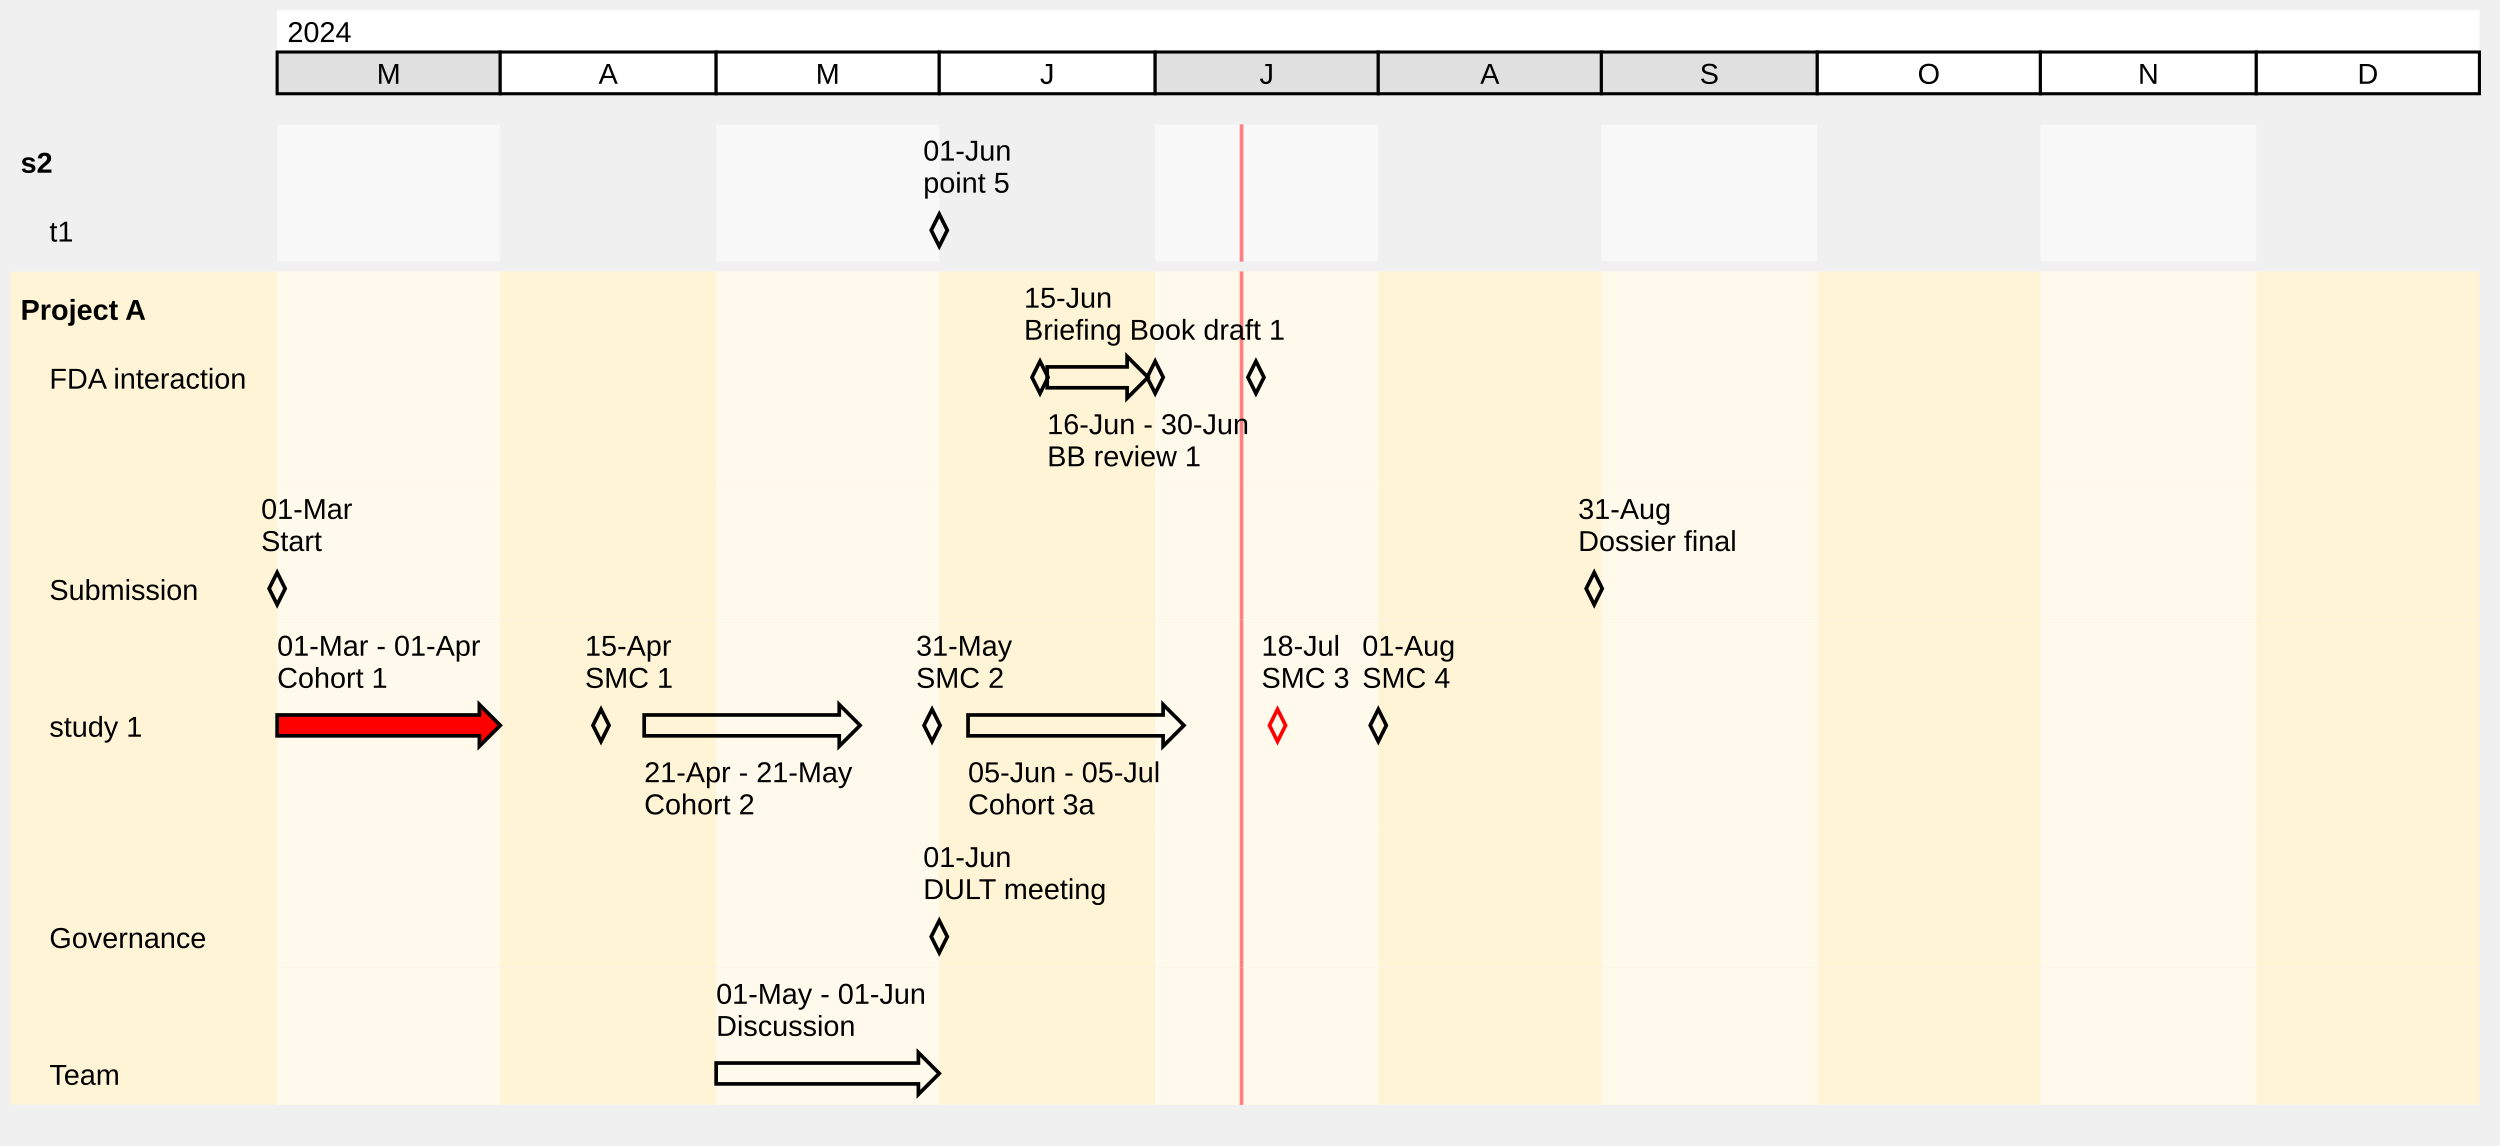
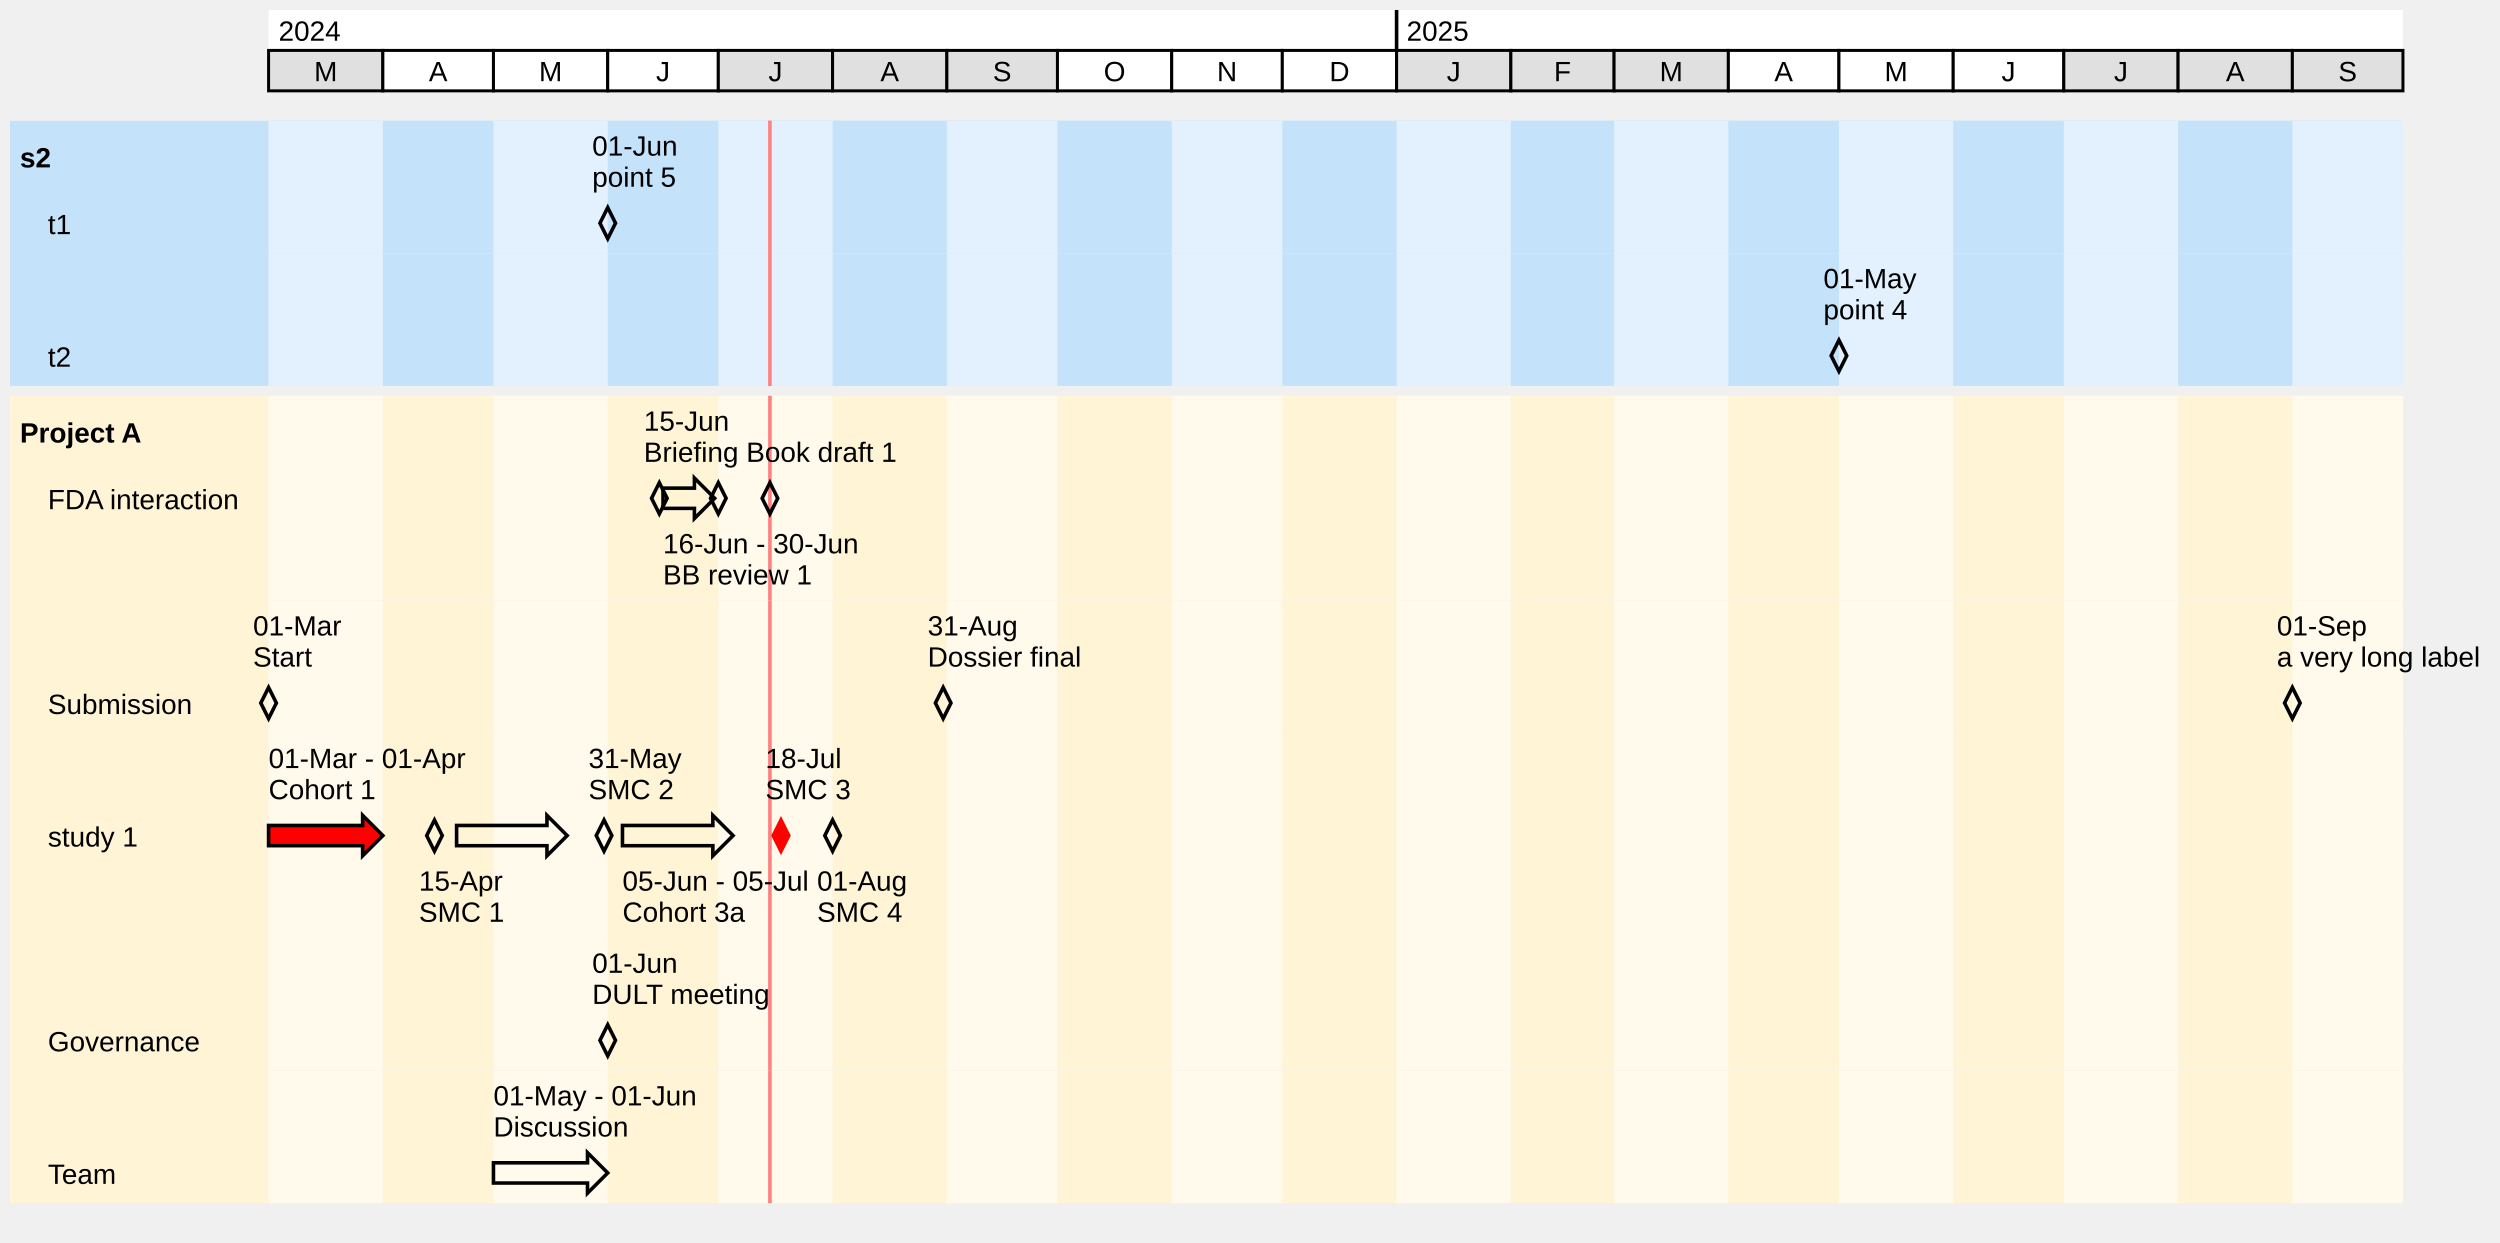
- <svg xmlns="http://www.w3.org/2000/svg" width="1215.0" height="556.84" viewbox="0 0 1200 0.447">
+ <svg xmlns="http://www.w3.org/2000/svg" width="1253.668" height="623.32" viewbox="0 0 1200 0.503">
  <style>text {font-family: Arial; font-size: 14.0px ;}</style>
  <rect x="5" y="5" width="1200" height="40.56" style="stroke:black;  stroke-width:0; fill:transparent; fill-opacity:1" />
  <text x="10" y="28.4" font-weight="bold" />
  <rect x="134.688" y="5" width="1070.312" height="20.28" style="stroke:black;  stroke-width:0; fill:#f0f0f0; fill-opacity:1" />
  <rect x="134.688" y="5" width="1070.312" height="20.28" style="stroke:transparent;  stroke-width:1; fill:white; fill-opacity:1" />
  <text x="139.688" y="20.44" font-weight="normal">2024</text>
+   <text x="705.345" y="20.44" font-weight="normal">2025</text>
+   <line x1="700.345" y1="5" x2="700.345" y2="25.28" style="stroke:black; stroke-width:1.8; " />
  <text x="24.0" y="30.64" font-weight="normal" />
  <rect x="134.688" y="25.28" width="1070.312" height="20.28" style="stroke:black;  stroke-width:0; fill:#f0f0f0; fill-opacity:1" />
  <rect x="134.688" y="25.28" width="1070.312" height="20.28" style="stroke:black;  stroke-width:0; fill:white; fill-opacity:1" />
-   <rect x="134.688" y="25.28" width="108.43" height="20.28" style="stroke:black;  stroke-width:1.5; fill:#e0e0e0; fill-opacity:1" />
-   <text x="183.075" y="40.72" font-weight="normal">M</text>
-   <rect x="243.118" y="25.28" width="104.933" height="20.28" style="stroke:black;  stroke-width:1.5; fill:white; fill-opacity:1" />
-   <text x="290.912" y="40.72" font-weight="normal">A</text>
-   <rect x="348.05" y="25.28" width="108.43" height="20.28" style="stroke:black;  stroke-width:1.5; fill:white; fill-opacity:1" />
-   <text x="396.438" y="40.72" font-weight="normal">M</text>
-   <rect x="456.481" y="25.28" width="104.933" height="20.28" style="stroke:black;  stroke-width:1.5; fill:white; fill-opacity:1" />
-   <text x="505.447" y="40.72" font-weight="normal">J</text>
-   <rect x="561.413" y="25.28" width="108.43" height="20.28" style="stroke:black;  stroke-width:1.5; fill:#e0e0e0; fill-opacity:1" />
-   <text x="612.129" y="40.72" font-weight="normal">J</text>
-   <rect x="669.844" y="25.28" width="108.43" height="20.28" style="stroke:black;  stroke-width:1.5; fill:#e0e0e0; fill-opacity:1" />
-   <text x="719.387" y="40.72" font-weight="normal">A</text>
-   <rect x="778.274" y="25.28" width="104.933" height="20.28" style="stroke:black;  stroke-width:1.5; fill:#e0e0e0; fill-opacity:1" />
-   <text x="826.069" y="40.72" font-weight="normal">S</text>
-   <rect x="883.207" y="25.28" width="108.43" height="20.28" style="stroke:black;  stroke-width:1.5; fill:white; fill-opacity:1" />
-   <text x="931.977" y="40.72" font-weight="normal">O</text>
-   <rect x="991.637" y="25.28" width="104.933" height="20.28" style="stroke:black;  stroke-width:1.5; fill:white; fill-opacity:1" />
-   <text x="1039.049" y="40.72" font-weight="normal">N</text>
-   <rect x="1096.57" y="25.28" width="108.43" height="20.28" style="stroke:black;  stroke-width:1.5; fill:white; fill-opacity:1" />
-   <text x="1145.73" y="40.72" font-weight="normal">D</text>
+   <rect x="134.688" y="25.28" width="57.305" height="20.28" style="stroke:black;  stroke-width:1.5; fill:#e0e0e0; fill-opacity:1" />
+   <text x="157.512" y="40.72" font-weight="normal">M</text>
+   <rect x="191.993" y="25.28" width="55.457" height="20.28" style="stroke:black;  stroke-width:1.5; fill:white; fill-opacity:1" />
+   <text x="215.049" y="40.72" font-weight="normal">A</text>
+   <rect x="247.449" y="25.28" width="57.305" height="20.28" style="stroke:black;  stroke-width:1.5; fill:white; fill-opacity:1" />
+   <text x="270.274" y="40.72" font-weight="normal">M</text>
+   <rect x="304.754" y="25.28" width="55.457" height="20.28" style="stroke:black;  stroke-width:1.5; fill:white; fill-opacity:1" />
+   <text x="328.983" y="40.72" font-weight="normal">J</text>
+   <rect x="360.211" y="25.28" width="57.305" height="20.28" style="stroke:black;  stroke-width:1.5; fill:#e0e0e0; fill-opacity:1" />
+   <text x="385.364" y="40.72" font-weight="normal">J</text>
+   <rect x="417.516" y="25.28" width="57.305" height="20.28" style="stroke:black;  stroke-width:1.5; fill:#e0e0e0; fill-opacity:1" />
+   <text x="441.497" y="40.72" font-weight="normal">A</text>
+   <rect x="474.821" y="25.28" width="55.457" height="20.28" style="stroke:black;  stroke-width:1.5; fill:#e0e0e0; fill-opacity:1" />
+   <text x="497.878" y="40.72" font-weight="normal">S</text>
+   <rect x="530.278" y="25.28" width="57.305" height="20.28" style="stroke:black;  stroke-width:1.5; fill:white; fill-opacity:1" />
+   <text x="553.485" y="40.72" font-weight="normal">O</text>
+   <rect x="587.583" y="25.28" width="55.457" height="20.28" style="stroke:black;  stroke-width:1.5; fill:white; fill-opacity:1" />
+   <text x="610.257" y="40.72" font-weight="normal">N</text>
+   <rect x="643.04" y="25.28" width="57.305" height="20.28" style="stroke:black;  stroke-width:1.5; fill:white; fill-opacity:1" />
+   <text x="666.638" y="40.72" font-weight="normal">D</text>
+   <rect x="700.345" y="25.28" width="57.305" height="20.28" style="stroke:black;  stroke-width:1.5; fill:#e0e0e0; fill-opacity:1" />
+   <text x="725.497" y="40.72" font-weight="normal">J</text>
+   <rect x="757.65" y="25.28" width="51.759" height="20.28" style="stroke:black;  stroke-width:1.5; fill:#e0e0e0; fill-opacity:1" />
+   <text x="779.256" y="40.72" font-weight="normal">F</text>
+   <rect x="809.41" y="25.28" width="57.305" height="20.28" style="stroke:black;  stroke-width:1.5; fill:#e0e0e0; fill-opacity:1" />
+   <text x="832.234" y="40.72" font-weight="normal">M</text>
+   <rect x="866.715" y="25.28" width="55.457" height="20.28" style="stroke:black;  stroke-width:1.5; fill:white; fill-opacity:1" />
+   <text x="889.771" y="40.72" font-weight="normal">A</text>
+   <rect x="922.171" y="25.28" width="57.305" height="20.28" style="stroke:black;  stroke-width:1.5; fill:white; fill-opacity:1" />
+   <text x="944.996" y="40.72" font-weight="normal">M</text>
+   <rect x="979.476" y="25.28" width="55.457" height="20.28" style="stroke:black;  stroke-width:1.5; fill:white; fill-opacity:1" />
+   <text x="1003.705" y="40.72" font-weight="normal">J</text>
+   <rect x="1034.933" y="25.28" width="57.305" height="20.28" style="stroke:black;  stroke-width:1.5; fill:#e0e0e0; fill-opacity:1" />
+   <text x="1060.086" y="40.72" font-weight="normal">J</text>
+   <rect x="1092.238" y="25.28" width="57.305" height="20.28" style="stroke:black;  stroke-width:1.5; fill:#e0e0e0; fill-opacity:1" />
+   <text x="1116.219" y="40.72" font-weight="normal">A</text>
+   <rect x="1149.543" y="25.28" width="55.457" height="20.28" style="stroke:black;  stroke-width:1.5; fill:#e0e0e0; fill-opacity:1" />
+   <text x="1172.6" y="40.72" font-weight="normal">S</text>
  <text x="24.0" y="50.92" font-weight="normal" />
-   <rect x="5" y="60.56" width="1200" height="66.48" style="stroke:black;  stroke-width:0; fill:#f0f0f0; fill-opacity:1" />
+   <rect x="5" y="60.56" width="1200" height="132.96" style="stroke:black;  stroke-width:0; fill:#c4e2fa; fill-opacity:1" />
  <text x="10" y="83.96" font-weight="bold">s2</text>
  <rect x="134.688" y="60.56" width="1070.312" height="66.48" style="stroke:black;  stroke-width:0; fill:#f0f0f0; fill-opacity:1" />
-   <rect x="134.688" y="60.56" width="1070.312" height="66.48" style="stroke:transparent;  stroke-width:1; fill:#f0f0f0; fill-opacity:1" />
-   <line x1="603.386" y1="60.56" x2="603.386" y2="127.04" style="stroke:red; stroke-width:1.8; " />
-   <rect x="134.688" y="60.56" width="108.43" height="66.48" style="stroke:black;  stroke-width:0; fill:white; fill-opacity:0.5" />
-   <rect x="348.05" y="60.56" width="108.43" height="66.48" style="stroke:black;  stroke-width:0; fill:white; fill-opacity:0.5" />
-   <rect x="561.413" y="60.56" width="108.43" height="66.48" style="stroke:black;  stroke-width:0; fill:white; fill-opacity:0.5" />
-   <rect x="778.274" y="60.56" width="104.933" height="66.48" style="stroke:black;  stroke-width:0; fill:white; fill-opacity:0.5" />
-   <rect x="991.637" y="60.56" width="104.933" height="66.48" style="stroke:black;  stroke-width:0; fill:white; fill-opacity:0.5" />
-   <path d="M452.577, 111.9 L456.481, 104.092 L460.385, 111.9 L456.481, 119.708 L452.577, 111.9 Z" style="stroke: black; fill: none; stroke-width:1.8; " />
-   <text x="448.7" y="78.04" font-weight="normal">01-Jun</text>
-   <text x="448.7" y="93.64" font-weight="normal">point 5</text>
+   <rect x="134.688" y="60.56" width="1070.312" height="66.48" style="stroke:transparent;  stroke-width:1; fill:#c4e2fa; fill-opacity:1" />
+   <line x1="386.091" y1="60.56" x2="386.091" y2="127.04" style="stroke:red; stroke-width:1.8; " />
+   <rect x="134.688" y="60.56" width="57.305" height="66.48" style="stroke:black;  stroke-width:0; fill:white; fill-opacity:0.5" />
+   <rect x="247.449" y="60.56" width="57.305" height="66.48" style="stroke:black;  stroke-width:0; fill:white; fill-opacity:0.5" />
+   <rect x="360.211" y="60.56" width="57.305" height="66.48" style="stroke:black;  stroke-width:0; fill:white; fill-opacity:0.5" />
+   <rect x="474.821" y="60.56" width="55.457" height="66.48" style="stroke:black;  stroke-width:0; fill:white; fill-opacity:0.5" />
+   <rect x="587.583" y="60.56" width="55.457" height="66.48" style="stroke:black;  stroke-width:0; fill:white; fill-opacity:0.5" />
+   <rect x="700.345" y="60.56" width="57.305" height="66.48" style="stroke:black;  stroke-width:0; fill:white; fill-opacity:0.5" />
+   <rect x="809.41" y="60.56" width="57.305" height="66.48" style="stroke:black;  stroke-width:0; fill:white; fill-opacity:0.5" />
+   <rect x="922.171" y="60.56" width="57.305" height="66.48" style="stroke:black;  stroke-width:0; fill:white; fill-opacity:0.5" />
+   <rect x="1034.933" y="60.56" width="57.305" height="66.48" style="stroke:black;  stroke-width:0; fill:white; fill-opacity:0.5" />
+   <rect x="1149.543" y="60.56" width="55.457" height="66.48" style="stroke:black;  stroke-width:0; fill:white; fill-opacity:0.5" />
+   <path d="M300.851, 111.9 L304.754, 104.092 L308.658, 111.9 L304.754, 119.708 L300.851, 111.9 Z" style="stroke: black; fill: none; stroke-width:1.8; " />
+   <text x="296.973" y="78.04" font-weight="normal">01-Jun</text>
+   <text x="296.973" y="93.64" font-weight="normal">point 5</text>
  <text x="24.0" y="117.4" font-weight="normal">t1</text>
-   <rect x="5" y="132.04" width="1200" height="404.8" style="stroke:black;  stroke-width:0; fill:#fff4d6; fill-opacity:1" />
-   <text x="10" y="155.44" font-weight="bold">Project A</text>
-   <rect x="134.688" y="132.04" width="1070.312" height="102.68" style="stroke:black;  stroke-width:0; fill:#f0f0f0; fill-opacity:1" />
-   <rect x="134.688" y="132.04" width="1070.312" height="102.68" style="stroke:transparent;  stroke-width:1; fill:#fff4d6; fill-opacity:1" />
-   <line x1="603.386" y1="132.04" x2="603.386" y2="234.72" style="stroke:red; stroke-width:1.8; " />
-   <rect x="134.688" y="132.04" width="108.43" height="102.68" style="stroke:black;  stroke-width:0; fill:white; fill-opacity:0.5" />
-   <rect x="348.05" y="132.04" width="108.43" height="102.68" style="stroke:black;  stroke-width:0; fill:white; fill-opacity:0.5" />
-   <rect x="561.413" y="132.04" width="108.43" height="102.68" style="stroke:black;  stroke-width:0; fill:white; fill-opacity:0.5" />
-   <rect x="778.274" y="132.04" width="104.933" height="102.68" style="stroke:black;  stroke-width:0; fill:white; fill-opacity:0.5" />
-   <rect x="991.637" y="132.04" width="104.933" height="102.68" style="stroke:black;  stroke-width:0; fill:white; fill-opacity:0.5" />
-   <path d="M501.545, 183.38 L505.449, 175.572 L509.353, 183.38 L505.449, 191.188 L501.545, 183.38 Z" style="stroke: black; fill: none; stroke-width:1.8; " />
-   <path d="M508.947, 188.45 L508.947, 178.31 L547.776, 178.31 L547.776, 173.24 L557.916, 183.38 L547.776, 193.52 L547.776, 188.45 L508.947, 188.45 Z" style="stroke: black; fill: none; stroke-width:1.8; " />
-   <path d="M557.509, 183.38 L561.413, 175.572 L565.317, 183.38 L561.413, 191.188 L557.509, 183.38 Z" style="stroke: black; fill: none; stroke-width:1.8; " />
-   <path d="M606.478, 183.38 L610.382, 175.572 L614.286, 183.38 L610.382, 191.188 L606.478, 183.38 Z" style="stroke: black; fill: none; stroke-width:1.8; " />
-   <text x="497.668" y="149.52" font-weight="normal">15-Jun</text>
-   <text x="497.668" y="165.12" font-weight="normal">Briefing Book draft 1</text>
-   <text x="508.947" y="211" font-weight="normal">16-Jun - 30-Jun</text>
-   <text x="508.947" y="226.6" font-weight="normal">BB review 1</text>
-   <text x="24.0" y="188.88" font-weight="normal">FDA interaction</text>
-   <rect x="134.688" y="234.72" width="1070.312" height="66.48" style="stroke:black;  stroke-width:0; fill:#f0f0f0; fill-opacity:1" />
-   <rect x="134.688" y="234.72" width="1070.312" height="66.48" style="stroke:transparent;  stroke-width:1; fill:#fff4d6; fill-opacity:1" />
-   <line x1="603.386" y1="234.72" x2="603.386" y2="301.2" style="stroke:red; stroke-width:1.8; " />
-   <rect x="134.688" y="234.72" width="108.43" height="66.48" style="stroke:black;  stroke-width:0; fill:white; fill-opacity:0.5" />
-   <rect x="348.05" y="234.72" width="108.43" height="66.48" style="stroke:black;  stroke-width:0; fill:white; fill-opacity:0.5" />
-   <rect x="561.413" y="234.72" width="108.43" height="66.48" style="stroke:black;  stroke-width:0; fill:white; fill-opacity:0.5" />
-   <rect x="778.274" y="234.72" width="104.933" height="66.48" style="stroke:black;  stroke-width:0; fill:white; fill-opacity:0.5" />
-   <rect x="991.637" y="234.72" width="104.933" height="66.48" style="stroke:black;  stroke-width:0; fill:white; fill-opacity:0.5" />
-   <path d="M130.784, 286.06 L134.688, 278.252 L138.591, 286.06 L134.688, 293.868 L130.784, 286.06 Z" style="stroke: black; fill: none; stroke-width:1.8; " />
-   <path d="M770.872, 286.06 L774.776, 278.252 L778.68, 286.06 L774.776, 293.868 L770.872, 286.06 Z" style="stroke: black; fill: none; stroke-width:1.8; " />
-   <text x="126.906" y="252.2" font-weight="normal">01-Mar</text>
-   <text x="126.906" y="267.8" font-weight="normal">Start</text>
-   <text x="766.995" y="252.2" font-weight="normal">31-Aug</text>
-   <text x="766.995" y="267.8" font-weight="normal">Dossier final</text>
-   <text x="24.0" y="291.56" font-weight="normal">Submission</text>
-   <rect x="134.688" y="301.2" width="1070.312" height="102.68" style="stroke:black;  stroke-width:0; fill:#f0f0f0; fill-opacity:1" />
-   <rect x="134.688" y="301.2" width="1070.312" height="102.68" style="stroke:transparent;  stroke-width:1; fill:#fff4d6; fill-opacity:1" />
-   <line x1="603.386" y1="301.2" x2="603.386" y2="403.88" style="stroke:red; stroke-width:1.8; " />
-   <rect x="134.688" y="301.2" width="108.43" height="102.68" style="stroke:black;  stroke-width:0; fill:white; fill-opacity:0.5" />
-   <rect x="348.05" y="301.2" width="108.43" height="102.68" style="stroke:black;  stroke-width:0; fill:white; fill-opacity:0.5" />
-   <rect x="561.413" y="301.2" width="108.43" height="102.68" style="stroke:black;  stroke-width:0; fill:white; fill-opacity:0.5" />
-   <rect x="778.274" y="301.2" width="104.933" height="102.68" style="stroke:black;  stroke-width:0; fill:white; fill-opacity:0.5" />
-   <rect x="991.637" y="301.2" width="104.933" height="102.68" style="stroke:black;  stroke-width:0; fill:white; fill-opacity:0.5" />
-   <path d="M134.688, 357.61 L134.688, 347.47 L232.978, 347.47 L232.978, 342.4 L243.118, 352.54 L232.978, 362.68 L232.978, 357.61 L134.688, 357.61 Z" style="stroke: black; fill: red; stroke-width:1.8; " />
-   <path d="M288.182, 352.54 L292.086, 344.732 L295.99, 352.54 L292.086, 360.348 L288.182, 352.54 Z" style="stroke: black; fill: none; stroke-width:1.8; " />
-   <path d="M313.073, 357.61 L313.073, 347.47 L407.866, 347.47 L407.866, 342.4 L418.006, 352.54 L407.866, 362.68 L407.866, 357.61 L313.073, 357.61 Z" style="stroke: black; fill: none; stroke-width:1.8; " />
-   <path d="M449.079, 352.54 L452.983, 344.732 L456.887, 352.54 L452.983, 360.348 L449.079, 352.54 Z" style="stroke: black; fill: none; stroke-width:1.8; " />
-   <path d="M470.472, 357.61 L470.472, 347.47 L565.264, 347.47 L565.264, 342.4 L575.404, 352.54 L565.264, 362.68 L565.264, 357.61 L470.472, 357.61 Z" style="stroke: black; fill: none; stroke-width:1.8; " />
-   <path d="M616.971, 352.54 L620.875, 344.732 L624.779, 352.54 L620.875, 360.348 L616.971, 352.54 Z" style="stroke: red; fill: none; stroke-width:1.8; " />
-   <path d="M665.94, 352.54 L669.844, 344.732 L673.748, 352.54 L669.844, 360.348 L665.94, 352.54 Z" style="stroke: black; fill: none; stroke-width:1.8; " />
-   <text x="134.688" y="318.68" font-weight="normal">01-Mar - 01-Apr</text>
-   <text x="134.688" y="334.28" font-weight="normal">Cohort 1</text>
-   <text x="284.305" y="318.68" font-weight="normal">15-Apr</text>
-   <text x="284.305" y="334.28" font-weight="normal">SMC 1</text>
-   <text x="445.202" y="318.68" font-weight="normal">31-May</text>
-   <text x="445.202" y="334.28" font-weight="normal">SMC 2</text>
-   <text x="613.094" y="318.68" font-weight="normal">18-Jul</text>
-   <text x="613.094" y="334.28" font-weight="normal">SMC 3</text>
-   <text x="662.062" y="318.68" font-weight="normal">01-Aug</text>
-   <text x="662.062" y="334.28" font-weight="normal">SMC 4</text>
-   <text x="313.073" y="380.16" font-weight="normal">21-Apr - 21-May</text>
-   <text x="313.073" y="395.76" font-weight="normal">Cohort 2</text>
-   <text x="470.472" y="380.16" font-weight="normal">05-Jun - 05-Jul</text>
-   <text x="470.472" y="395.76" font-weight="normal">Cohort 3a</text>
-   <text x="24.0" y="358.04" font-weight="normal">study 1</text>
-   <rect x="134.688" y="403.88" width="1070.312" height="66.48" style="stroke:black;  stroke-width:0; fill:#f0f0f0; fill-opacity:1" />
-   <rect x="134.688" y="403.88" width="1070.312" height="66.48" style="stroke:transparent;  stroke-width:1; fill:#fff4d6; fill-opacity:1" />
-   <line x1="603.386" y1="403.88" x2="603.386" y2="470.36" style="stroke:red; stroke-width:1.8; " />
-   <rect x="134.688" y="403.88" width="108.43" height="66.48" style="stroke:black;  stroke-width:0; fill:white; fill-opacity:0.5" />
-   <rect x="348.05" y="403.88" width="108.43" height="66.48" style="stroke:black;  stroke-width:0; fill:white; fill-opacity:0.5" />
-   <rect x="561.413" y="403.88" width="108.43" height="66.48" style="stroke:black;  stroke-width:0; fill:white; fill-opacity:0.5" />
-   <rect x="778.274" y="403.88" width="104.933" height="66.48" style="stroke:black;  stroke-width:0; fill:white; fill-opacity:0.5" />
-   <rect x="991.637" y="403.88" width="104.933" height="66.48" style="stroke:black;  stroke-width:0; fill:white; fill-opacity:0.5" />
-   <path d="M452.577, 455.22 L456.481, 447.412 L460.385, 455.22 L456.481, 463.028 L452.577, 455.22 Z" style="stroke: black; fill: none; stroke-width:1.8; " />
-   <text x="448.7" y="421.36" font-weight="normal">01-Jun</text>
-   <text x="448.7" y="436.96" font-weight="normal">DULT meeting</text>
-   <text x="24.0" y="460.72" font-weight="normal">Governance</text>
+   <rect x="134.688" y="127.04" width="1070.312" height="66.48" style="stroke:black;  stroke-width:0; fill:#f0f0f0; fill-opacity:1" />
+   <rect x="134.688" y="127.04" width="1070.312" height="66.48" style="stroke:transparent;  stroke-width:1; fill:#c4e2fa; fill-opacity:1" />
+   <line x1="386.091" y1="127.04" x2="386.091" y2="193.52" style="stroke:red; stroke-width:1.8; " />
+   <rect x="134.688" y="127.04" width="57.305" height="66.48" style="stroke:black;  stroke-width:0; fill:white; fill-opacity:0.5" />
+   <rect x="247.449" y="127.04" width="57.305" height="66.48" style="stroke:black;  stroke-width:0; fill:white; fill-opacity:0.5" />
+   <rect x="360.211" y="127.04" width="57.305" height="66.48" style="stroke:black;  stroke-width:0; fill:white; fill-opacity:0.5" />
+   <rect x="474.821" y="127.04" width="55.457" height="66.48" style="stroke:black;  stroke-width:0; fill:white; fill-opacity:0.5" />
+   <rect x="587.583" y="127.04" width="55.457" height="66.48" style="stroke:black;  stroke-width:0; fill:white; fill-opacity:0.5" />
+   <rect x="700.345" y="127.04" width="57.305" height="66.48" style="stroke:black;  stroke-width:0; fill:white; fill-opacity:0.5" />
+   <rect x="809.41" y="127.04" width="57.305" height="66.48" style="stroke:black;  stroke-width:0; fill:white; fill-opacity:0.5" />
+   <rect x="922.171" y="127.04" width="57.305" height="66.48" style="stroke:black;  stroke-width:0; fill:white; fill-opacity:0.5" />
+   <rect x="1034.933" y="127.04" width="57.305" height="66.48" style="stroke:black;  stroke-width:0; fill:white; fill-opacity:0.5" />
+   <rect x="1149.543" y="127.04" width="55.457" height="66.48" style="stroke:black;  stroke-width:0; fill:white; fill-opacity:0.5" />
+   <path d="M918.267, 178.38 L922.171, 170.572 L926.075, 178.38 L922.171, 186.188 L918.267, 178.38 Z" style="stroke: black; fill: none; stroke-width:1.8; " />
+   <text x="914.39" y="144.52" font-weight="normal">01-May</text>
+   <text x="914.39" y="160.12" font-weight="normal">point 4</text>
+   <text x="24.0" y="183.88" font-weight="normal">t2</text>
+   <rect x="5" y="198.52" width="1200" height="404.8" style="stroke:black;  stroke-width:0; fill:#fff4d6; fill-opacity:1" />
+   <text x="10" y="221.92" font-weight="bold">Project A</text>
+   <rect x="134.688" y="198.52" width="1070.312" height="102.68" style="stroke:black;  stroke-width:0; fill:#f0f0f0; fill-opacity:1" />
+   <rect x="134.688" y="198.52" width="1070.312" height="102.68" style="stroke:transparent;  stroke-width:1; fill:#fff4d6; fill-opacity:1" />
+   <line x1="386.091" y1="198.52" x2="386.091" y2="301.2" style="stroke:red; stroke-width:1.8; " />
+   <rect x="134.688" y="198.52" width="57.305" height="102.68" style="stroke:black;  stroke-width:0; fill:white; fill-opacity:0.5" />
+   <rect x="247.449" y="198.52" width="57.305" height="102.68" style="stroke:black;  stroke-width:0; fill:white; fill-opacity:0.5" />
+   <rect x="360.211" y="198.52" width="57.305" height="102.68" style="stroke:black;  stroke-width:0; fill:white; fill-opacity:0.5" />
+   <rect x="474.821" y="198.52" width="55.457" height="102.68" style="stroke:black;  stroke-width:0; fill:white; fill-opacity:0.5" />
+   <rect x="587.583" y="198.52" width="55.457" height="102.68" style="stroke:black;  stroke-width:0; fill:white; fill-opacity:0.5" />
+   <rect x="700.345" y="198.52" width="57.305" height="102.68" style="stroke:black;  stroke-width:0; fill:white; fill-opacity:0.5" />
+   <rect x="809.41" y="198.52" width="57.305" height="102.68" style="stroke:black;  stroke-width:0; fill:white; fill-opacity:0.5" />
+   <rect x="922.171" y="198.52" width="57.305" height="102.68" style="stroke:black;  stroke-width:0; fill:white; fill-opacity:0.5" />
+   <rect x="1034.933" y="198.52" width="57.305" height="102.68" style="stroke:black;  stroke-width:0; fill:white; fill-opacity:0.5" />
+   <rect x="1149.543" y="198.52" width="55.457" height="102.68" style="stroke:black;  stroke-width:0; fill:white; fill-opacity:0.5" />
+   <path d="M326.73, 249.86 L330.634, 242.052 L334.538, 249.86 L330.634, 257.668 L326.73, 249.86 Z" style="stroke: black; fill: none; stroke-width:1.8; " />
+   <path d="M332.483, 254.93 L332.483, 244.79 L348.222, 244.79 L348.222, 239.72 L358.362, 249.86 L348.222, 260.0 L348.222, 254.93 L332.483, 254.93 Z" style="stroke: black; fill: none; stroke-width:1.8; " />
+   <path d="M356.307, 249.86 L360.211, 242.052 L364.115, 249.86 L360.211, 257.668 L356.307, 249.86 Z" style="stroke: black; fill: none; stroke-width:1.8; " />
+   <path d="M382.187, 249.86 L386.091, 242.052 L389.995, 249.86 L386.091, 257.668 L382.187, 249.86 Z" style="stroke: black; fill: none; stroke-width:1.8; " />
+   <text x="322.853" y="216.0" font-weight="normal">15-Jun</text>
+   <text x="322.853" y="231.6" font-weight="normal">Briefing Book draft 1</text>
+   <text x="332.483" y="277.48" font-weight="normal">16-Jun - 30-Jun</text>
+   <text x="332.483" y="293.08" font-weight="normal">BB review 1</text>
+   <text x="24.0" y="255.36" font-weight="normal">FDA interaction</text>
+   <rect x="134.688" y="301.2" width="1070.312" height="66.48" style="stroke:black;  stroke-width:0; fill:#f0f0f0; fill-opacity:1" />
+   <rect x="134.688" y="301.2" width="1070.312" height="66.48" style="stroke:transparent;  stroke-width:1; fill:#fff4d6; fill-opacity:1" />
+   <line x1="386.091" y1="301.2" x2="386.091" y2="367.68" style="stroke:red; stroke-width:1.8; " />
+   <rect x="134.688" y="301.2" width="57.305" height="66.48" style="stroke:black;  stroke-width:0; fill:white; fill-opacity:0.5" />
+   <rect x="247.449" y="301.2" width="57.305" height="66.48" style="stroke:black;  stroke-width:0; fill:white; fill-opacity:0.5" />
+   <rect x="360.211" y="301.2" width="57.305" height="66.48" style="stroke:black;  stroke-width:0; fill:white; fill-opacity:0.5" />
+   <rect x="474.821" y="301.2" width="55.457" height="66.48" style="stroke:black;  stroke-width:0; fill:white; fill-opacity:0.5" />
+   <rect x="587.583" y="301.2" width="55.457" height="66.48" style="stroke:black;  stroke-width:0; fill:white; fill-opacity:0.5" />
+   <rect x="700.345" y="301.2" width="57.305" height="66.48" style="stroke:black;  stroke-width:0; fill:white; fill-opacity:0.5" />
+   <rect x="809.41" y="301.2" width="57.305" height="66.48" style="stroke:black;  stroke-width:0; fill:white; fill-opacity:0.5" />
+   <rect x="922.171" y="301.2" width="57.305" height="66.48" style="stroke:black;  stroke-width:0; fill:white; fill-opacity:0.5" />
+   <rect x="1034.933" y="301.2" width="57.305" height="66.48" style="stroke:black;  stroke-width:0; fill:white; fill-opacity:0.5" />
+   <rect x="1149.543" y="301.2" width="55.457" height="66.48" style="stroke:black;  stroke-width:0; fill:white; fill-opacity:0.5" />
+   <path d="M130.784, 352.54 L134.688, 344.732 L138.591, 352.54 L134.688, 360.348 L130.784, 352.54 Z" style="stroke: black; fill: none; stroke-width:1.8; " />
+   <path d="M469.069, 352.54 L472.973, 344.732 L476.877, 352.54 L472.973, 360.348 L469.069, 352.54 Z" style="stroke: black; fill: none; stroke-width:1.8; " />
+   <path d="M1145.639, 352.54 L1149.543, 344.732 L1153.447, 352.54 L1149.543, 360.348 L1145.639, 352.54 Z" style="stroke: black; fill: none; stroke-width:1.8; " />
+   <text x="126.906" y="318.68" font-weight="normal">01-Mar</text>
+   <text x="126.906" y="334.28" font-weight="normal">Start</text>
+   <text x="465.192" y="318.68" font-weight="normal">31-Aug</text>
+   <text x="465.192" y="334.28" font-weight="normal">Dossier final</text>
+   <text x="1141.762" y="318.68" font-weight="normal">01-Sep</text>
+   <text x="1141.762" y="334.28" font-weight="normal">a very long label</text>
+   <text x="24.0" y="358.04" font-weight="normal">Submission</text>
+   <rect x="134.688" y="367.68" width="1070.312" height="102.68" style="stroke:black;  stroke-width:0; fill:#f0f0f0; fill-opacity:1" />
+   <rect x="134.688" y="367.68" width="1070.312" height="102.68" style="stroke:transparent;  stroke-width:1; fill:#fff4d6; fill-opacity:1" />
+   <line x1="386.091" y1="367.68" x2="386.091" y2="470.36" style="stroke:red; stroke-width:1.8; " />
+   <rect x="134.688" y="367.68" width="57.305" height="102.68" style="stroke:black;  stroke-width:0; fill:white; fill-opacity:0.5" />
+   <rect x="247.449" y="367.68" width="57.305" height="102.68" style="stroke:black;  stroke-width:0; fill:white; fill-opacity:0.5" />
+   <rect x="360.211" y="367.68" width="57.305" height="102.68" style="stroke:black;  stroke-width:0; fill:white; fill-opacity:0.5" />
+   <rect x="474.821" y="367.68" width="55.457" height="102.68" style="stroke:black;  stroke-width:0; fill:white; fill-opacity:0.5" />
+   <rect x="587.583" y="367.68" width="55.457" height="102.68" style="stroke:black;  stroke-width:0; fill:white; fill-opacity:0.5" />
+   <rect x="700.345" y="367.68" width="57.305" height="102.68" style="stroke:black;  stroke-width:0; fill:white; fill-opacity:0.5" />
+   <rect x="809.41" y="367.68" width="57.305" height="102.68" style="stroke:black;  stroke-width:0; fill:white; fill-opacity:0.5" />
+   <rect x="922.171" y="367.68" width="57.305" height="102.68" style="stroke:black;  stroke-width:0; fill:white; fill-opacity:0.5" />
+   <rect x="1034.933" y="367.68" width="57.305" height="102.68" style="stroke:black;  stroke-width:0; fill:white; fill-opacity:0.5" />
+   <rect x="1149.543" y="367.68" width="55.457" height="102.68" style="stroke:black;  stroke-width:0; fill:white; fill-opacity:0.5" />
+   <path d="M134.688, 424.09 L134.688, 413.95 L181.853, 413.95 L181.853, 408.88 L191.993, 419.02 L181.853, 429.16 L181.853, 424.09 L134.688, 424.09 Z" style="stroke: black; fill: red; stroke-width:1.8; " />
+   <path d="M213.969, 419.02 L217.872, 411.212 L221.776, 419.02 L217.872, 426.828 L213.969, 419.02 Z" style="stroke: black; fill: none; stroke-width:1.8; " />
+   <path d="M228.964, 424.09 L228.964, 413.95 L274.28, 413.95 L274.28, 408.88 L284.42, 419.02 L274.28, 429.16 L274.28, 424.09 L228.964, 424.09 Z" style="stroke: black; fill: none; stroke-width:1.8; " />
+   <path d="M299.002, 419.02 L302.906, 411.212 L306.81, 419.02 L302.906, 426.828 L299.002, 419.02 Z" style="stroke: black; fill: none; stroke-width:1.8; " />
+   <path d="M312.149, 424.09 L312.149, 413.95 L357.465, 413.95 L357.465, 408.88 L367.605, 419.02 L357.465, 429.16 L357.465, 424.09 L312.149, 424.09 Z" style="stroke: black; fill: none; stroke-width:1.8; " />
+   <path d="M387.733, 419.02 L391.636, 411.212 L395.54, 419.02 L391.636, 426.828 L387.733, 419.02 Z" style="stroke: red; fill: red; stroke-width:1.8; " />
+   <path d="M413.612, 419.02 L417.516, 411.212 L421.42, 419.02 L417.516, 426.828 L413.612, 419.02 Z" style="stroke: black; fill: none; stroke-width:1.8; " />
+   <text x="134.688" y="385.16" font-weight="normal">01-Mar - 01-Apr</text>
+   <text x="134.688" y="400.76" font-weight="normal">Cohort 1</text>
+   <text x="295.125" y="385.16" font-weight="normal">31-May</text>
+   <text x="295.125" y="400.76" font-weight="normal">SMC 2</text>
+   <text x="383.855" y="385.16" font-weight="normal">18-Jul</text>
+   <text x="383.855" y="400.76" font-weight="normal">SMC 3</text>
+   <text x="210.091" y="446.64" font-weight="normal">15-Apr</text>
+   <text x="210.091" y="462.24" font-weight="normal">SMC 1</text>
+   <text x="312.149" y="446.64" font-weight="normal">05-Jun - 05-Jul</text>
+   <text x="312.149" y="462.24" font-weight="normal">Cohort 3a</text>
+   <text x="409.735" y="446.64" font-weight="normal">01-Aug</text>
+   <text x="409.735" y="462.24" font-weight="normal">SMC 4</text>
+   <text x="24.0" y="424.52" font-weight="normal">study 1</text>
  <rect x="134.688" y="470.36" width="1070.312" height="66.48" style="stroke:black;  stroke-width:0; fill:#f0f0f0; fill-opacity:1" />
  <rect x="134.688" y="470.36" width="1070.312" height="66.48" style="stroke:transparent;  stroke-width:1; fill:#fff4d6; fill-opacity:1" />
-   <line x1="603.386" y1="470.36" x2="603.386" y2="536.84" style="stroke:red; stroke-width:1.8; " />
-   <rect x="134.688" y="470.36" width="108.43" height="66.48" style="stroke:black;  stroke-width:0; fill:white; fill-opacity:0.5" />
-   <rect x="348.05" y="470.36" width="108.43" height="66.48" style="stroke:black;  stroke-width:0; fill:white; fill-opacity:0.5" />
-   <rect x="561.413" y="470.36" width="108.43" height="66.48" style="stroke:black;  stroke-width:0; fill:white; fill-opacity:0.5" />
-   <rect x="778.274" y="470.36" width="104.933" height="66.48" style="stroke:black;  stroke-width:0; fill:white; fill-opacity:0.5" />
-   <rect x="991.637" y="470.36" width="104.933" height="66.48" style="stroke:black;  stroke-width:0; fill:white; fill-opacity:0.5" />
-   <path d="M348.05, 526.77 L348.05, 516.63 L446.341, 516.63 L446.341, 511.56 L456.481, 521.7 L446.341, 531.84 L446.341, 526.77 L348.05, 526.77 Z" style="stroke: black; fill: none; stroke-width:1.8; " />
-   <text x="348.05" y="487.84" font-weight="normal">01-May - 01-Jun</text>
-   <text x="348.05" y="503.44" font-weight="normal">Discussion</text>
-   <text x="24.0" y="527.2" font-weight="normal">Team</text>
+   <line x1="386.091" y1="470.36" x2="386.091" y2="536.84" style="stroke:red; stroke-width:1.8; " />
+   <rect x="134.688" y="470.36" width="57.305" height="66.48" style="stroke:black;  stroke-width:0; fill:white; fill-opacity:0.5" />
+   <rect x="247.449" y="470.36" width="57.305" height="66.48" style="stroke:black;  stroke-width:0; fill:white; fill-opacity:0.5" />
+   <rect x="360.211" y="470.36" width="57.305" height="66.48" style="stroke:black;  stroke-width:0; fill:white; fill-opacity:0.5" />
+   <rect x="474.821" y="470.36" width="55.457" height="66.48" style="stroke:black;  stroke-width:0; fill:white; fill-opacity:0.5" />
+   <rect x="587.583" y="470.36" width="55.457" height="66.48" style="stroke:black;  stroke-width:0; fill:white; fill-opacity:0.5" />
+   <rect x="700.345" y="470.36" width="57.305" height="66.48" style="stroke:black;  stroke-width:0; fill:white; fill-opacity:0.5" />
+   <rect x="809.41" y="470.36" width="57.305" height="66.48" style="stroke:black;  stroke-width:0; fill:white; fill-opacity:0.5" />
+   <rect x="922.171" y="470.36" width="57.305" height="66.48" style="stroke:black;  stroke-width:0; fill:white; fill-opacity:0.5" />
+   <rect x="1034.933" y="470.36" width="57.305" height="66.48" style="stroke:black;  stroke-width:0; fill:white; fill-opacity:0.5" />
+   <rect x="1149.543" y="470.36" width="55.457" height="66.48" style="stroke:black;  stroke-width:0; fill:white; fill-opacity:0.5" />
+   <path d="M300.851, 521.7 L304.754, 513.892 L308.658, 521.7 L304.754, 529.508 L300.851, 521.7 Z" style="stroke: black; fill: none; stroke-width:1.8; " />
+   <text x="296.973" y="487.84" font-weight="normal">01-Jun</text>
+   <text x="296.973" y="503.44" font-weight="normal">DULT meeting</text>
+   <text x="24.0" y="527.2" font-weight="normal">Governance</text>
+   <rect x="134.688" y="536.84" width="1070.312" height="66.48" style="stroke:black;  stroke-width:0; fill:#f0f0f0; fill-opacity:1" />
+   <rect x="134.688" y="536.84" width="1070.312" height="66.48" style="stroke:transparent;  stroke-width:1; fill:#fff4d6; fill-opacity:1" />
+   <line x1="386.091" y1="536.84" x2="386.091" y2="603.32" style="stroke:red; stroke-width:1.8; " />
+   <rect x="134.688" y="536.84" width="57.305" height="66.48" style="stroke:black;  stroke-width:0; fill:white; fill-opacity:0.5" />
+   <rect x="247.449" y="536.84" width="57.305" height="66.48" style="stroke:black;  stroke-width:0; fill:white; fill-opacity:0.5" />
+   <rect x="360.211" y="536.84" width="57.305" height="66.48" style="stroke:black;  stroke-width:0; fill:white; fill-opacity:0.5" />
+   <rect x="474.821" y="536.84" width="55.457" height="66.48" style="stroke:black;  stroke-width:0; fill:white; fill-opacity:0.5" />
+   <rect x="587.583" y="536.84" width="55.457" height="66.48" style="stroke:black;  stroke-width:0; fill:white; fill-opacity:0.5" />
+   <rect x="700.345" y="536.84" width="57.305" height="66.48" style="stroke:black;  stroke-width:0; fill:white; fill-opacity:0.5" />
+   <rect x="809.41" y="536.84" width="57.305" height="66.48" style="stroke:black;  stroke-width:0; fill:white; fill-opacity:0.5" />
+   <rect x="922.171" y="536.84" width="57.305" height="66.48" style="stroke:black;  stroke-width:0; fill:white; fill-opacity:0.5" />
+   <rect x="1034.933" y="536.84" width="57.305" height="66.48" style="stroke:black;  stroke-width:0; fill:white; fill-opacity:0.5" />
+   <rect x="1149.543" y="536.84" width="55.457" height="66.48" style="stroke:black;  stroke-width:0; fill:white; fill-opacity:0.5" />
+   <path d="M247.449, 593.25 L247.449, 583.11 L294.614, 583.11 L294.614, 578.04 L304.754, 588.18 L294.614, 598.32 L294.614, 593.25 L247.449, 593.25 Z" style="stroke: black; fill: none; stroke-width:1.8; " />
+   <text x="247.449" y="554.32" font-weight="normal">01-May - 01-Jun</text>
+   <text x="247.449" y="569.92" font-weight="normal">Discussion</text>
+   <text x="24.0" y="593.68" font-weight="normal">Team</text>
</svg>
